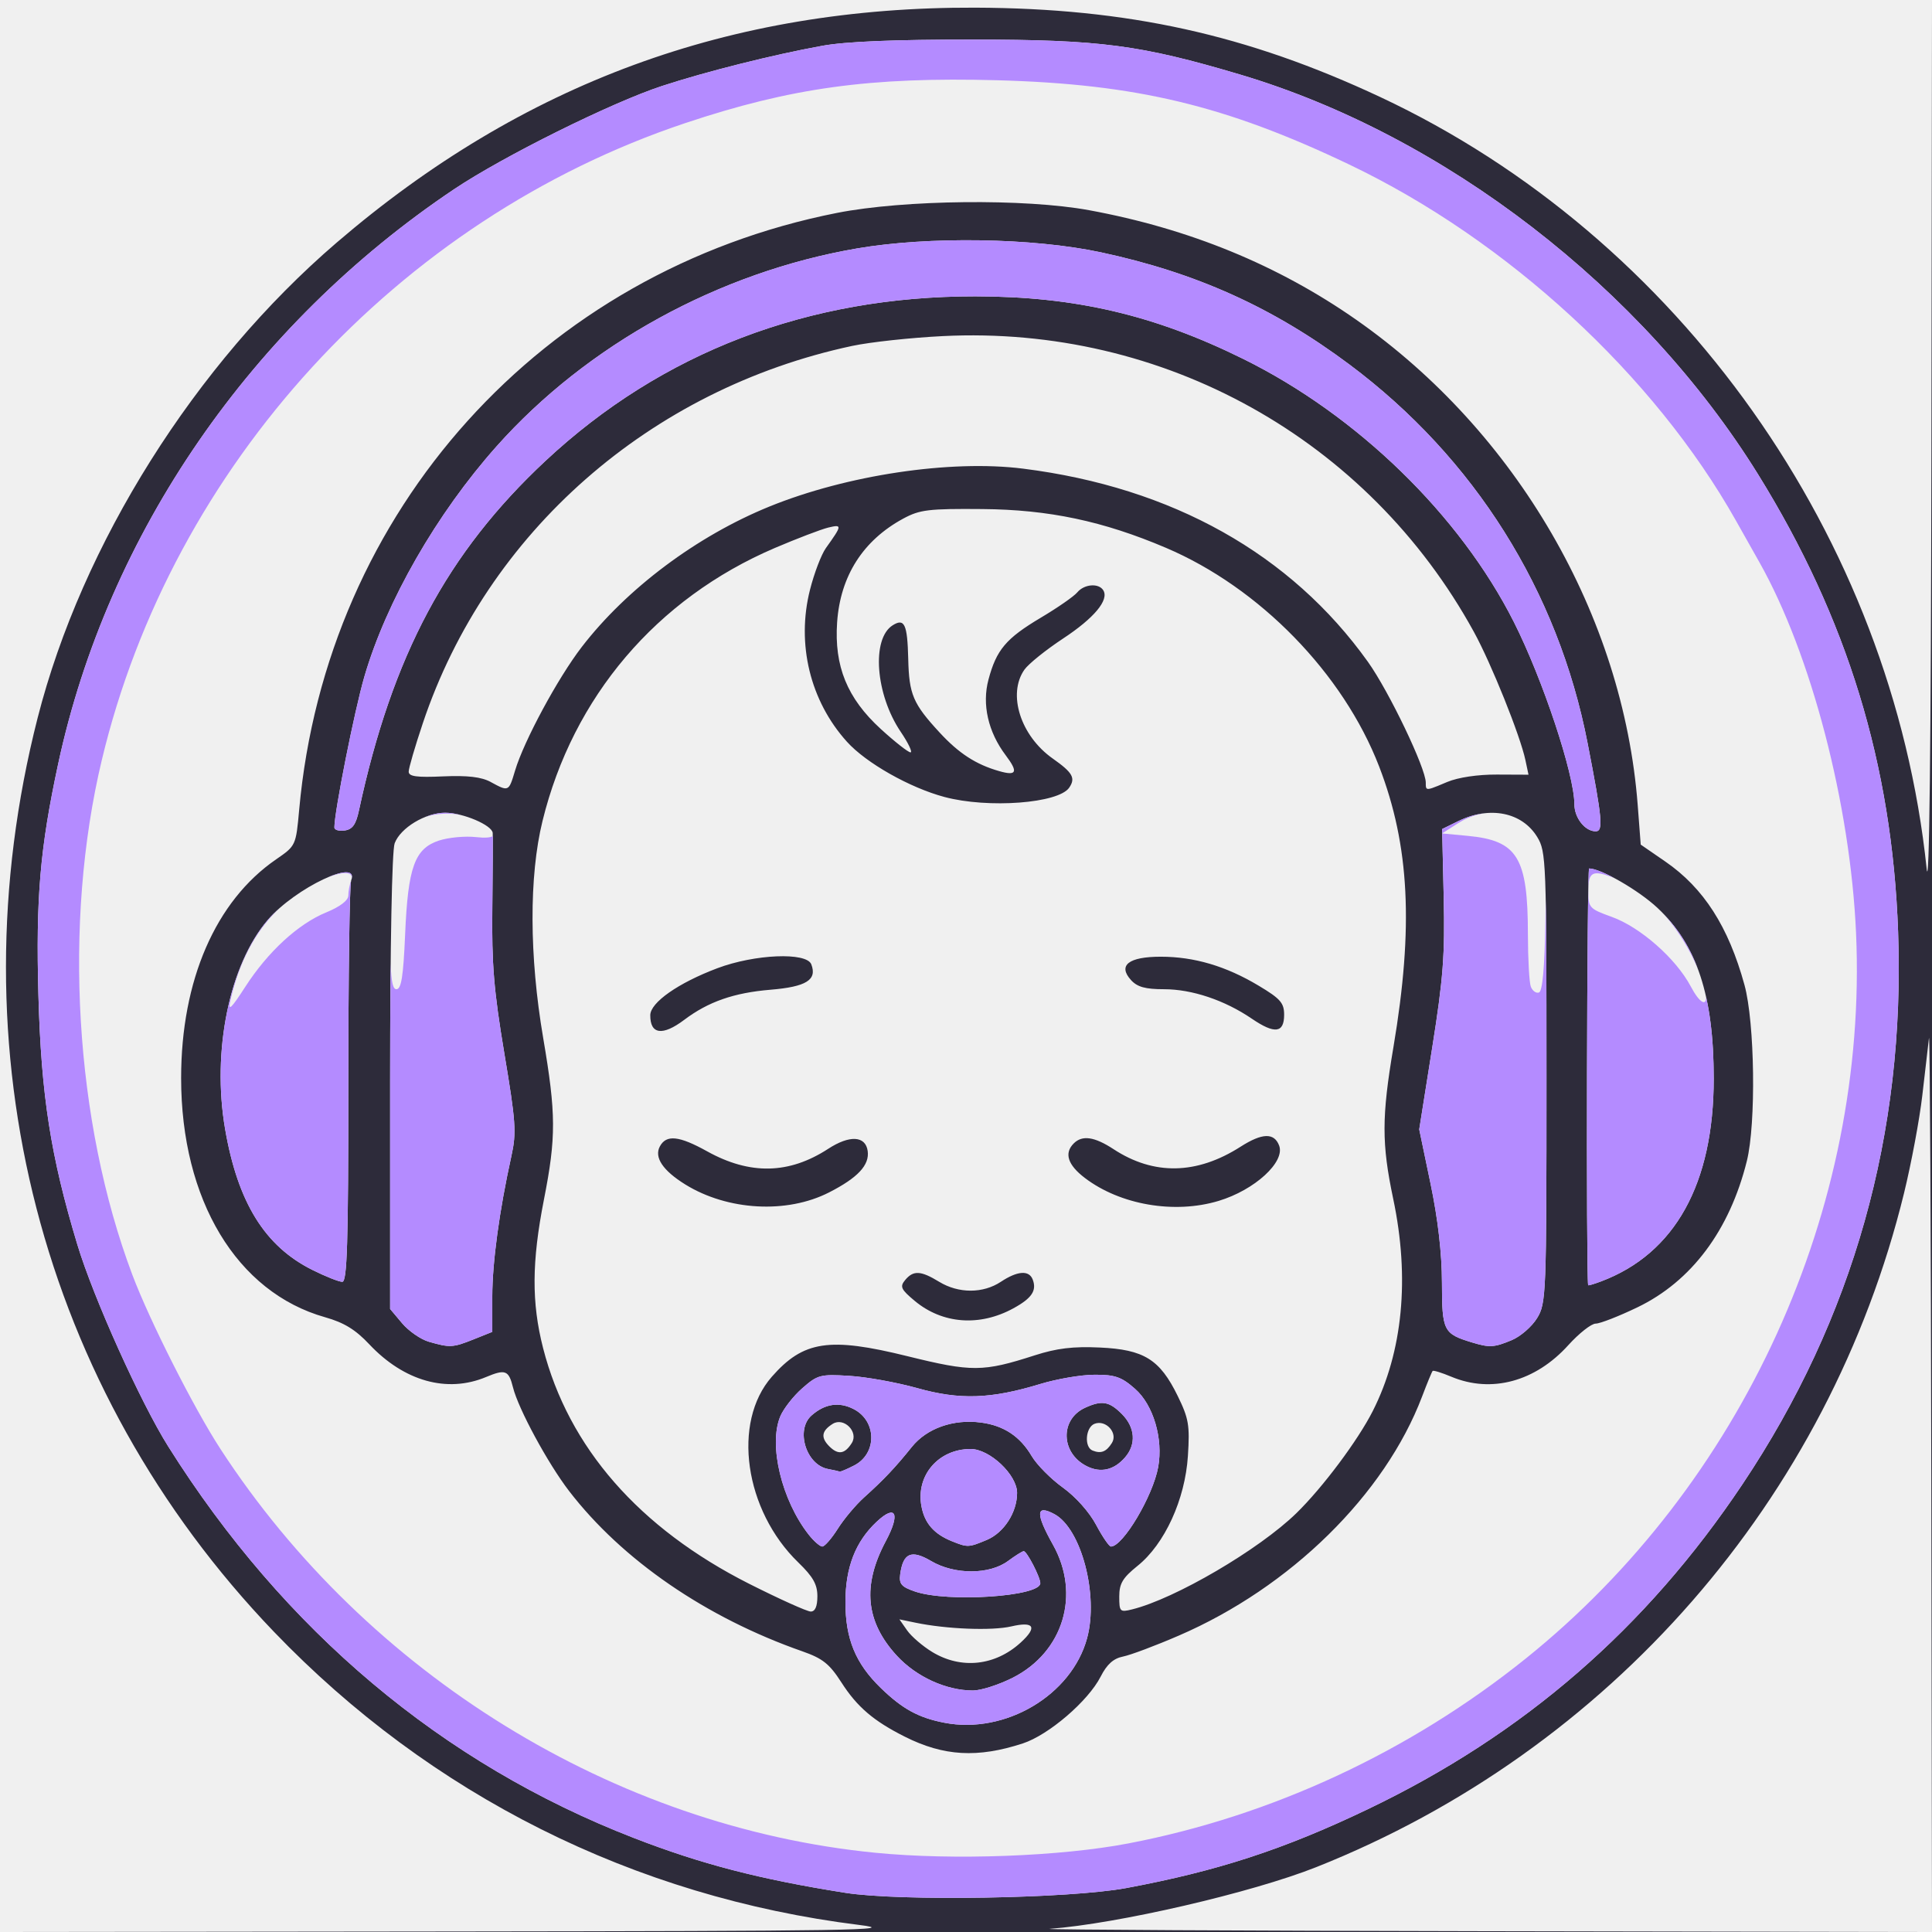
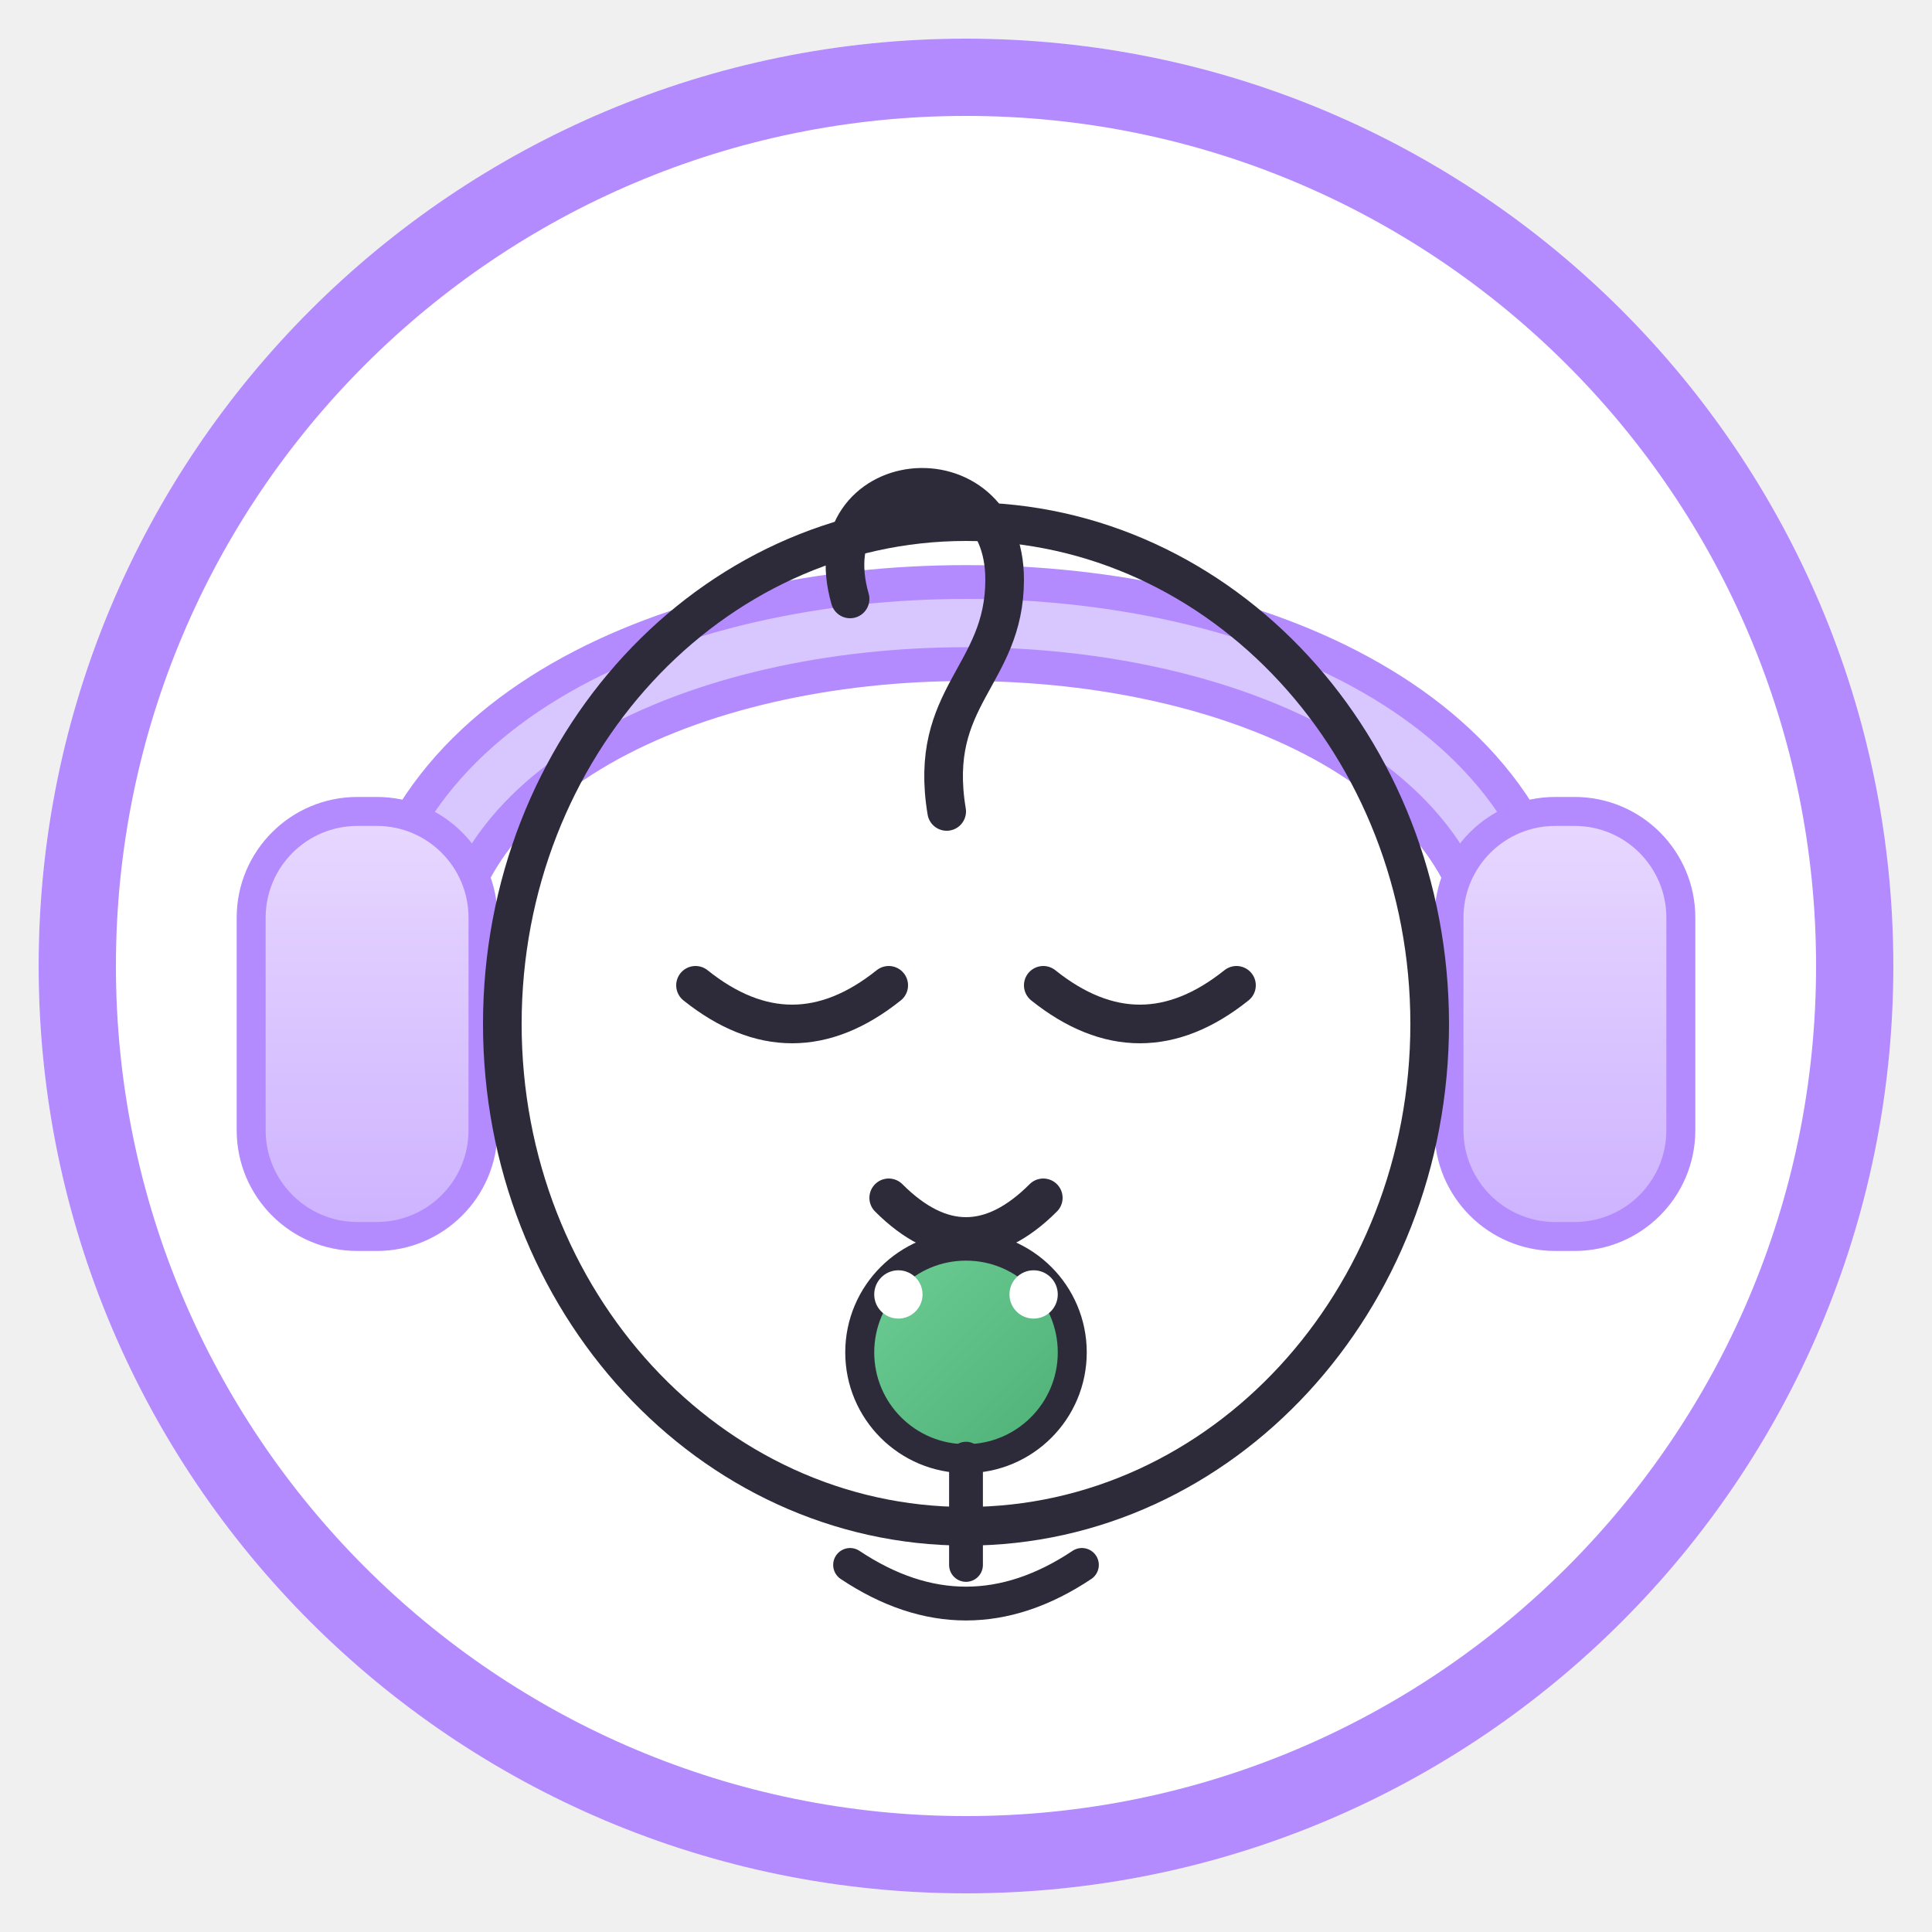
- <svg xmlns="http://www.w3.org/2000/svg" width="416" height="416" viewBox="0 0 416 416">
-   <g>
-     <path d="M 416.00 0.00 L 416.00 416.00 L 0.00 416.00 L 97.75 415.89 C183.12,415.80 194.17,415.62 185.00,414.48 C136.52,408.46 92.76,386.54 58.99,351.36 C8.71,298.97 -10.13,226.13 8.09,154.63 C17.65,117.12 41.99,78.42 72.50,52.23 C112.50,17.90 157.21,1.45 210.00,1.65 C242.81,1.78 268.46,7.44 297.17,20.88 C361.62,51.08 407.40,115.73 414.85,187.05 C415.42,192.49 415.78,160.72 415.87,97.75 L 416.00 0.00 ZM 182.00 407.56 C193.80,409.42 230.33,408.80 242.50,406.54 C262.16,402.87 276.41,398.23 294.50,389.57 C328.11,373.48 354.42,350.66 375.20,319.57 C399.05,283.90 410.27,244.03 408.70,200.55 C407.41,164.63 397.75,133.11 378.55,102.14 C353.68,62.04 311.04,29.13 266.98,16.04 C245.50,9.66 236.97,8.54 209.50,8.52 C192.61,8.51 182.07,8.94 177.00,9.87 C166.47,11.78 151.91,15.44 142.50,18.53 C131.64,22.10 108.41,33.63 97.84,40.70 C54.18,69.94 23.19,114.89 12.52,164.50 C8.61,182.69 7.70,193.38 8.27,214.29 C8.87,235.90 10.91,248.97 16.66,268.00 C20.13,279.48 30.27,301.98 36.24,311.48 C61.21,351.16 95.20,379.74 136.50,395.76 C150.99,401.38 163.58,404.65 182.00,407.56 ZM 220.22 375.40 C210.51,378.57 203.21,378.16 194.84,373.95 C188.10,370.57 184.55,367.53 181.17,362.26 C178.60,358.26 177.14,357.10 172.78,355.57 C152.00,348.30 133.97,335.91 122.53,321.04 C117.97,315.11 111.60,303.34 110.46,298.74 C109.54,295.03 108.82,294.76 104.64,296.51 C96.25,300.01 87.00,297.41 79.51,289.45 C76.54,286.29 74.07,284.78 70.00,283.63 C50.97,278.26 39.00,258.37 39.00,232.13 C39.00,211.09 46.42,194.00 59.45,185.04 C63.70,182.11 63.72,182.08 64.42,174.34 C70.26,109.89 116.68,58.39 180.24,45.84 C194.67,43.00 220.68,42.72 234.50,45.26 C256.06,49.23 275.18,57.07 292.04,68.86 C326.52,92.97 349.50,132.58 352.63,173.32 L 353.28 181.86 L 358.59 185.52 C366.83,191.20 372.17,199.51 375.62,212.07 C377.85,220.18 378.14,241.92 376.13,250.00 C372.42,264.92 364.20,275.91 352.54,281.51 C348.55,283.43 344.52,285.00 343.59,285.00 C342.65,285.00 340.00,287.09 337.69,289.64 C330.60,297.49 321.14,300.05 312.51,296.44 C310.46,295.58 308.65,295.02 308.48,295.19 C308.31,295.36 307.29,297.84 306.21,300.69 C298.18,321.84 277.83,341.83 253.77,352.20 C248.80,354.35 243.41,356.37 241.81,356.69 C239.75,357.10 238.35,358.35 237.00,361.00 C234.31,366.28 225.80,373.58 220.22,375.40 ZM 161.32 341.03 C167.83,344.31 173.79,347.00 174.57,347.00 C175.52,347.00 176.00,345.89 176.00,343.70 C176.00,341.16 175.07,339.51 171.91,336.45 C160.29,325.21 157.58,306.25 166.19,296.44 C172.99,288.69 178.56,287.85 195.41,292.02 C209.26,295.44 211.65,295.43 222.81,291.83 C227.54,290.31 231.06,289.88 236.81,290.15 C246.31,290.58 249.73,292.70 253.57,300.55 C255.96,305.43 256.21,306.89 255.78,313.50 C255.18,322.87 250.78,332.48 244.93,337.17 C241.73,339.75 241.00,340.97 241.00,343.78 C241.00,347.03 241.15,347.18 243.75,346.54 C253.00,344.26 271.12,333.65 279.16,325.80 C284.80,320.29 292.36,310.19 295.58,303.84 C302.06,291.06 303.59,275.19 299.98,258.10 C297.49,246.26 297.49,240.50 300.03,225.50 C304.40,199.61 303.51,182.03 296.96,165.05 C289.23,145.02 271.22,126.54 251.06,117.96 C237.53,112.20 225.80,109.72 211.50,109.61 C199.95,109.51 198.05,109.74 194.50,111.66 C185.83,116.35 180.94,124.02 180.25,133.99 C179.60,143.45 182.42,150.35 189.63,156.95 C192.67,159.73 195.56,162.00 196.05,162.00 C196.53,162.00 195.58,159.99 193.92,157.54 C188.51,149.51 187.61,137.54 192.21,134.64 C194.75,133.04 195.38,134.39 195.56,141.84 C195.74,149.53 196.58,151.51 202.31,157.72 C206.45,162.21 210.14,164.61 215.12,166.03 C218.93,167.13 219.29,166.26 216.55,162.63 C212.76,157.60 211.41,151.66 212.84,146.33 C214.55,139.91 216.62,137.46 224.08,133.02 C227.70,130.87 231.25,128.41 231.96,127.55 C233.45,125.76 236.57,125.50 237.56,127.10 C238.85,129.18 235.60,133.08 228.89,137.50 C225.19,139.94 221.45,142.95 220.58,144.19 C216.88,149.46 219.75,158.46 226.69,163.34 C230.98,166.37 231.63,167.52 230.23,169.59 C227.94,172.98 212.79,174.12 203.37,171.61 C195.91,169.62 186.50,164.30 182.37,159.72 C174.44,150.94 171.45,138.66 174.41,126.98 C175.31,123.42 176.85,119.38 177.84,118.00 C181.35,113.09 181.38,112.87 178.33,113.60 C176.78,113.98 171.60,115.96 166.84,117.99 C141.38,128.88 123.36,150.05 116.81,176.79 C113.90,188.66 113.95,205.88 116.96,223.50 C119.74,239.82 119.77,244.84 117.12,258.30 C114.49,271.70 114.44,280.48 116.93,290.24 C122.41,311.66 137.62,329.06 161.32,341.03 ZM 226.00 415.32 C225.93,415.32 225.90,415.33 225.90,415.33 C225.90,415.51 266.78,415.73 318.75,415.83 L 416.00 416.00 L 415.85 318.25 C415.77,265.50 415.55,223.45 415.36,223.45 C415.36,223.45 415.35,223.47 415.35,223.50 C415.16,225.15 414.51,230.73 413.91,235.90 C413.31,241.07 411.54,250.52 409.98,256.90 C393.85,322.79 346.65,376.91 283.40,402.04 C269.52,407.55 240.64,414.23 226.00,415.32 ZM 105.67 168.38 L 105.73 168.42 C107.59,169.43 108.54,169.94 109.18,169.68 C109.87,169.41 110.20,168.27 110.91,165.91 C112.82,159.52 120.13,145.97 125.27,139.30 C134.95,126.73 150.04,115.43 165.67,109.07 C182.36,102.28 204.68,98.94 220.30,100.91 C252.40,104.95 277.96,119.28 294.55,142.52 C299.09,148.89 307.00,165.40 307.00,168.52 L 307.00 168.61 C307.00,169.21 307.00,169.60 307.19,169.77 C307.55,170.09 308.55,169.67 311.39,168.47 L 311.63 168.37 C313.97,167.39 318.20,166.76 322.31,166.78 L 329.12 166.81 L 328.45 163.65 C327.33,158.38 321.11,142.89 317.36,136.06 C294.58,94.53 250.52,69.99 203.00,72.37 C196.12,72.71 187.35,73.66 183.50,74.48 C139.94,83.78 104.80,114.65 91.04,155.73 C89.37,160.71 88.00,165.40 88.00,166.15 C88.00,167.19 89.68,167.43 95.41,167.17 C100.70,166.94 103.64,167.29 105.67,168.38 ZM 72.00 178.17 C72.00,178.70 73.00,179.00 74.22,178.82 C75.90,178.58 76.64,177.54 77.29,174.50 C84.45,141.15 96.27,119.02 117.47,99.22 C142.50,75.85 174.05,63.77 210.00,63.81 C231.48,63.83 248.54,67.81 267.75,77.31 C292.25,89.42 314.34,110.90 325.97,133.93 C332.20,146.29 339.00,166.75 339.00,173.18 C339.00,176.09 341.29,179.00 343.58,179.00 C345.26,179.00 345.02,176.37 341.84,160.00 C335.46,127.20 317.47,98.59 290.58,78.50 C274.10,66.19 257.55,58.72 237.00,54.32 C222.40,51.20 199.93,50.85 184.50,53.50 C154.82,58.60 126.43,74.19 106.91,96.12 C94.01,110.60 83.18,129.48 78.45,145.72 C76.32,153.04 72.00,174.78 72.00,178.17 ZM 316.97 289.06 C320.72,290.20 321.73,290.14 325.51,288.56 C327.41,287.77 329.86,285.63 330.97,283.81 C332.93,280.61 332.99,278.89 332.99,232.00 C332.99,185.29 332.92,183.38 331.00,180.23 C327.74,174.88 320.79,173.49 314.01,176.80 L 310.52 178.51 L 310.86 193.22 C311.14,205.59 310.75,210.72 308.39,225.55 L 305.59 243.18 L 308.02 254.84 C309.61,262.44 310.47,269.86 310.48,276.16 C310.50,286.61 310.79,287.18 316.97,289.06 ZM 92.33 288.90 C96.86,290.21 97.51,290.18 101.98,288.39 L 106.00 286.78 L 106.00 279.14 C106.01,271.79 107.51,260.72 110.12,248.89 C111.23,243.86 111.06,241.53 108.59,226.79 C106.33,213.29 105.86,207.62 106.01,195.41 C106.10,187.21 106.14,179.99 106.09,179.36 C105.96,177.67 99.68,175.00 95.85,175.00 C91.60,175.01 86.24,178.24 84.98,181.57 C84.39,183.10 84.00,203.67 84.00,232.99 L 84.00 281.85 L 86.58 284.92 C88.00,286.60 90.59,288.40 92.33,288.90 ZM 341.96 276.73 C341.98,276.85 343.24,276.48 344.75,275.91 C360.66,269.92 369.00,254.89 369.00,232.24 C369.00,214.41 365.38,203.44 356.88,195.48 C352.82,191.68 344.69,187.00 342.17,187.00 C341.70,187.00 341.51,273.90 341.96,276.73 ZM 67.26 273.44 C70.08,274.85 72.98,276.00 73.70,276.00 C74.75,276.00 75.00,267.78 75.00,233.58 C75.00,210.25 75.27,190.45 75.61,189.58 C77.53,184.57 63.58,191.17 57.67,198.07 C49.38,207.76 45.58,226.36 48.47,243.11 C51.20,258.94 57.02,268.34 67.26,273.44 ZM 174.13 330.44 C175.24,331.85 176.56,333.00 177.06,333.00 C177.56,333.00 179.06,331.28 180.39,329.18 C181.71,327.08 184.26,324.04 186.05,322.43 C190.27,318.64 192.84,315.92 196.33,311.56 C199.58,307.52 205.30,305.51 211.27,306.31 C216.15,306.96 219.64,309.28 222.15,313.53 C223.25,315.40 226.27,318.44 228.85,320.30 C231.60,322.27 234.57,325.60 236.02,328.34 C237.38,330.90 238.82,333.00 239.21,333.00 C241.79,333.00 248.25,322.13 249.38,315.89 C250.49,309.78 248.34,302.50 244.39,299.04 C241.48,296.48 240.10,296.00 235.72,296.01 C232.85,296.01 227.57,296.91 224.00,298.00 C213.36,301.24 206.68,301.47 197.50,298.89 C193.10,297.66 186.52,296.47 182.87,296.25 C176.63,295.87 176.04,296.03 172.75,298.92 C170.82,300.61 168.69,303.35 168.00,305.00 C165.45,311.16 168.32,323.05 174.13,330.44 ZM 203.33 370.94 C216.45,373.49 230.76,365.01 234.08,352.71 C236.59,343.44 232.81,329.11 227.03,326.02 C223.03,323.88 222.94,325.86 226.73,332.62 C232.72,343.32 228.97,355.72 218.07,361.25 C215.08,362.76 211.23,364.00 209.50,364.00 C203.74,364.00 197.31,361.06 193.12,356.52 C186.37,349.19 185.62,341.41 190.73,331.84 C193.91,325.89 192.91,323.78 188.76,327.67 C184.19,331.96 182.04,337.50 182.04,345.00 C182.04,352.88 184.22,358.18 189.63,363.43 C194.28,367.95 197.75,369.86 203.33,370.94 ZM 262.39 258.58 C252.87,261.45 241.20,259.44 233.58,253.63 C229.90,250.82 229.09,248.31 231.20,246.20 C233.03,244.37 235.66,244.75 239.77,247.44 C248.44,253.12 257.69,252.94 267.12,246.91 C271.77,243.94 274.35,243.86 275.42,246.65 C276.78,250.19 270.16,256.24 262.39,258.58 ZM 178.50 256.76 C169.42,261.39 156.69,260.68 147.57,255.05 C142.72,252.04 140.82,249.21 142.08,246.85 C143.47,244.26 146.20,244.54 152.27,247.91 C161.48,253.02 169.89,252.85 178.32,247.37 C182.94,244.36 186.37,244.55 186.83,247.83 C187.26,250.86 184.70,253.60 178.50,256.76 ZM 205.02 331.88 C208.36,333.22 208.57,333.21 212.47,331.58 C216.17,330.03 219.00,325.65 219.00,321.45 C219.00,317.56 213.11,312.00 209.00,312.00 C202.06,312.00 197.16,317.71 198.41,324.35 C199.09,328.01 201.13,330.33 205.02,331.88 ZM 147.32 219.60 C142.66,223.11 139.98,222.74 140.02,218.58 C140.05,215.85 146.07,211.64 154.46,208.48 C162.53,205.44 173.67,204.98 174.69,207.64 C175.98,211.00 173.60,212.47 165.90,213.11 C158.04,213.76 152.50,215.69 147.32,219.60 ZM 276.50 218.50 C276.50,222.45 274.47,222.70 269.55,219.35 C263.70,215.36 256.66,213.00 250.64,213.00 C246.60,213.00 244.88,212.52 243.52,211.02 C240.65,207.85 243.02,206.00 249.94,206.00 C257.13,206.00 263.97,208.02 271.00,212.23 C275.70,215.04 276.50,215.95 276.50,218.50 ZM 197.00 342.68 C204.01,345.09 224.00,343.78 224.00,340.90 C224.00,339.60 221.11,334.00 220.43,334.00 C220.15,334.00 218.63,334.95 217.06,336.11 C213.04,339.09 205.52,339.09 200.50,336.13 C196.23,333.61 194.45,334.38 193.83,338.99 C193.56,341.06 194.09,341.68 197.00,342.68 ZM 218.20 281.71 C210.93,285.69 202.92,285.08 196.96,280.11 C193.99,277.63 193.72,277.04 194.89,275.63 C196.66,273.49 198.25,273.57 202.23,276.00 C206.40,278.54 211.67,278.54 215.50,276.00 C219.08,273.63 221.57,273.45 222.36,275.50 C223.28,277.89 222.17,279.54 218.20,281.71 ZM 183.93 315.54 C182.37,316.34 180.96,316.94 180.80,316.86 C180.63,316.79 179.49,316.53 178.26,316.30 C173.55,315.39 171.25,307.85 174.75,304.77 C177.63,302.24 180.68,301.79 183.82,303.41 C188.82,305.99 188.88,312.98 183.93,315.54 ZM 242.25 313.80 C239.88,316.55 237.00,317.21 234.00,315.70 C228.38,312.87 228.19,305.60 233.66,303.11 C237.26,301.47 238.82,301.73 241.55,304.45 C244.43,307.34 244.70,310.97 242.25,313.80 ZM 200.75 355.72 C206.96,359.48 214.26,358.70 219.75,353.70 C223.43,350.35 222.69,349.05 217.75,350.20 C213.57,351.17 203.79,350.79 197.08,349.39 L 193.66 348.68 L 195.33 351.07 C196.25,352.38 198.69,354.47 200.75,355.72 ZM 178.57 311.43 C180.47,313.32 181.90,313.11 183.41,310.71 C184.92,308.31 181.69,305.08 179.29,306.59 C176.89,308.10 176.68,309.53 178.57,311.43 ZM 235.25 312.33 C237.06,313.06 238.22,312.61 239.41,310.71 C240.77,308.56 238.13,305.63 235.68,306.57 C233.73,307.32 233.41,311.60 235.25,312.33 Z" fill="#2D2B3A" />
-     <path d="M 182.00 407.56 C163.58,404.65 150.99,401.38 136.50,395.76 C95.20,379.74 61.21,351.16 36.24,311.48 C30.27,301.98 20.13,279.48 16.66,268.00 C10.91,248.97 8.87,235.90 8.27,214.29 C7.70,193.38 8.61,182.69 12.52,164.50 C23.19,114.89 54.18,69.94 97.84,40.70 C108.41,33.63 131.64,22.10 142.50,18.53 C151.91,15.44 166.47,11.78 177.00,9.87 C182.07,8.94 192.61,8.51 209.50,8.52 C236.97,8.54 245.50,9.66 266.98,16.04 C311.04,29.13 353.68,62.04 378.55,102.14 C397.75,133.11 407.41,164.63 408.70,200.55 C410.27,244.03 399.05,283.90 375.20,319.57 C354.42,350.66 328.11,373.48 294.50,389.57 C276.41,398.23 262.16,402.87 242.50,406.54 C230.33,408.80 193.80,409.42 182.00,407.56 ZM 188.50 398.94 C205.25,400.59 228.36,399.73 243.00,396.92 C273.85,391.00 303.58,377.16 328.50,357.14 C375.25,319.58 402.25,260.31 399.65,200.97 C398.43,173.22 389.98,140.80 378.80,121.00 C377.09,117.97 374.84,113.98 373.80,112.13 C356.14,80.76 324.59,51.70 290.53,35.43 C263.86,22.70 244.67,18.10 214.78,17.28 C187.39,16.54 170.35,18.88 147.48,26.53 C85.67,47.21 37.06,100.28 21.93,163.62 C13.53,198.74 16.07,241.48 28.50,274.50 C32.24,284.42 41.73,303.18 47.47,312.00 C79.07,360.57 132.38,393.43 188.50,398.94 ZM 72.00 178.17 C72.00,174.78 76.32,153.04 78.45,145.72 C83.18,129.48 94.01,110.60 106.91,96.12 C126.43,74.19 154.82,58.60 184.50,53.50 C199.93,50.85 222.40,51.20 237.00,54.32 C257.55,58.72 274.10,66.19 290.58,78.50 C317.47,98.59 335.46,127.20 341.84,160.00 C345.02,176.37 345.26,179.00 343.58,179.00 C341.29,179.00 339.00,176.09 339.00,173.18 C339.00,166.75 332.20,146.29 325.97,133.93 C314.34,110.90 292.25,89.42 267.75,77.31 C248.54,67.81 231.48,63.83 210.00,63.81 C174.05,63.77 142.50,75.85 117.47,99.22 C96.27,119.02 84.45,141.15 77.29,174.50 C76.64,177.54 75.90,178.58 74.22,178.82 C73.00,179.00 72.00,178.70 72.00,178.17 ZM 92.33 288.90 C90.59,288.40 88.00,286.60 86.58,284.92 L 84.00 281.85 L 84.00 232.99 C84.00,223.47 84.04,214.88 84.12,207.55 C84.28,211.73 84.65,213.00 85.36,213.00 C86.41,213.00 86.84,210.26 87.23,201.25 C87.84,186.71 89.28,182.72 94.52,180.99 C96.57,180.32 100.17,179.98 102.54,180.25 C104.40,180.46 105.59,180.36 106.11,180.04 C106.13,182.11 106.09,188.40 106.01,195.41 C105.86,207.62 106.33,213.29 108.59,226.79 C111.06,241.53 111.23,243.86 110.12,248.89 C107.51,260.72 106.01,271.79 106.00,279.14 L 106.00 286.78 L 101.98 288.39 C97.51,290.18 96.86,290.21 92.33,288.90 ZM 316.97 289.06 C310.79,287.18 310.50,286.61 310.48,276.16 C310.47,269.86 309.61,262.44 308.02,254.84 L 305.59 243.18 L 308.39 225.55 C310.75,210.72 311.14,205.59 310.86,193.22 L 310.54 179.46 L 316.05 179.98 C326.76,180.99 328.98,184.62 328.99,201.17 C329.00,206.49 329.28,211.57 329.62,212.46 C329.97,213.35 330.75,213.92 331.37,213.71 C332.13,213.46 332.59,208.38 332.76,198.42 C332.79,196.68 332.81,195.13 332.83,193.75 C332.98,201.00 332.99,212.66 332.99,232.00 C332.99,278.89 332.93,280.61 330.97,283.81 C329.86,285.63 327.41,287.77 325.51,288.56 C321.73,290.14 320.72,290.20 316.97,289.06 ZM 67.26 273.44 C57.02,268.34 51.20,258.94 48.47,243.11 C45.58,226.36 49.38,207.76 57.67,198.07 C58.38,197.24 59.22,196.41 60.12,195.60 C55.00,200.48 51.50,207.10 49.60,215.50 C49.07,217.86 49.75,217.22 52.80,212.50 C57.70,204.91 64.19,198.94 70.26,196.45 C73.23,195.23 74.99,193.88 75.00,192.83 C75.00,191.91 75.27,190.45 75.61,189.58 C75.27,190.45 75.00,210.25 75.00,233.58 C75.00,267.78 74.75,276.00 73.70,276.00 C72.98,276.00 70.08,274.85 67.26,273.44 ZM 341.96 276.73 C341.51,273.90 341.70,187.00 342.17,187.00 C343.23,187.00 345.28,187.83 347.59,189.07 C342.88,187.19 342.00,187.74 342.00,191.80 C342.00,195.46 342.19,195.67 347.01,197.41 C353.18,199.62 360.86,206.38 364.05,212.39 C366.00,216.07 367.42,216.65 367.36,214.66 C368.48,219.67 369.00,225.46 369.00,232.24 C369.00,254.89 360.66,269.92 344.75,275.91 C343.24,276.48 341.98,276.85 341.96,276.73 ZM 174.13 330.44 C168.32,323.05 165.45,311.16 168.00,305.00 C168.69,303.35 170.82,300.61 172.75,298.92 C176.04,296.03 176.63,295.87 182.87,296.25 C186.52,296.47 193.10,297.66 197.50,298.89 C206.68,301.47 213.36,301.24 224.00,298.00 C227.57,296.91 232.85,296.01 235.72,296.01 C240.10,296.00 241.48,296.48 244.39,299.04 C248.34,302.50 250.49,309.78 249.38,315.89 C248.25,322.13 241.79,333.00 239.21,333.00 C238.82,333.00 237.38,330.90 236.02,328.34 C234.57,325.60 231.60,322.27 228.85,320.30 C226.27,318.44 223.25,315.40 222.15,313.53 C219.64,309.28 216.15,306.96 211.27,306.31 C205.30,305.51 199.58,307.52 196.33,311.56 C192.84,315.92 190.27,318.64 186.05,322.43 C184.26,324.04 181.71,327.08 180.39,329.18 C179.06,331.28 177.56,333.00 177.06,333.00 C176.56,333.00 175.24,331.85 174.13,330.44 ZM 203.33 370.94 C197.75,369.86 194.28,367.95 189.63,363.43 C184.22,358.18 182.04,352.88 182.04,345.00 C182.04,337.50 184.19,331.96 188.76,327.67 C192.91,323.78 193.91,325.89 190.73,331.84 C185.62,341.41 186.37,349.19 193.12,356.52 C197.31,361.06 203.74,364.00 209.50,364.00 C211.23,364.00 215.08,362.76 218.07,361.25 C228.97,355.72 232.72,343.32 226.73,332.62 C222.94,325.86 223.03,323.88 227.03,326.02 C232.81,329.11 236.59,343.44 234.08,352.71 C230.76,365.01 216.45,373.49 203.33,370.94 ZM 205.02 331.88 C201.13,330.33 199.09,328.01 198.41,324.35 C197.16,317.71 202.06,312.00 209.00,312.00 C213.11,312.00 219.00,317.56 219.00,321.45 C219.00,325.65 216.17,330.03 212.47,331.58 C208.57,333.21 208.36,333.22 205.02,331.88 ZM 197.00 342.68 C194.09,341.68 193.56,341.06 193.83,338.99 C194.45,334.38 196.23,333.61 200.50,336.13 C205.52,339.09 213.04,339.09 217.06,336.11 C218.63,334.95 220.15,334.00 220.43,334.00 C221.11,334.00 224.00,339.60 224.00,340.90 C224.00,343.78 204.01,345.09 197.00,342.68 ZM 183.93 315.54 C188.88,312.98 188.82,305.99 183.82,303.41 C180.68,301.79 177.63,302.24 174.75,304.77 C171.25,307.85 173.55,315.39 178.26,316.30 C179.49,316.53 180.63,316.79 180.80,316.86 C180.96,316.94 182.37,316.34 183.93,315.54 ZM 242.25 313.80 C244.70,310.97 244.43,307.34 241.55,304.45 C238.82,301.73 237.26,301.47 233.66,303.11 C228.19,305.60 228.38,312.87 234.00,315.70 C237.00,317.21 239.88,316.55 242.25,313.80 ZM 310.54 179.43 L 310.52 178.51 L 314.01 176.80 C315.96,175.85 317.93,175.28 319.81,175.09 C317.85,175.34 315.87,176.05 314.00,177.23 ZM 365.65 208.77 C363.81,204.35 361.29,200.30 358.38,196.98 C361.54,200.31 363.94,204.16 365.65,208.77 ZM 99.18 175.48 C96.60,174.97 93.92,175.15 91.58,175.91 C93.00,175.34 94.48,175.01 95.85,175.00 C96.84,175.00 98.00,175.18 99.18,175.48 ZM 70.44 188.97 C73.98,187.43 76.50,187.26 75.61,189.58 C76.35,187.65 74.04,187.53 70.44,188.97 Z" fill="#B48BFF" />
-     <path d="M 0.00 208.00 L 0.00 0.00 L 208.00 0.00 L 416.00 0.00 L 415.87 97.75 C415.78,160.72 415.42,192.49 414.85,187.05 C407.40,115.73 361.62,51.08 297.17,20.88 C268.46,7.44 242.81,1.78 210.00,1.65 C157.21,1.45 112.50,17.90 72.50,52.23 C41.99,78.42 17.65,117.12 8.09,154.63 C-10.13,226.13 8.71,298.97 58.99,351.36 C92.76,386.54 136.52,408.46 185.00,414.48 C194.17,415.62 183.12,415.80 97.75,415.89 L 0.00 416.00 L 0.00 208.00 ZM 226.00 415.32 C240.64,414.23 269.52,407.55 283.40,402.04 C346.65,376.91 393.85,322.79 409.98,256.90 C411.54,250.52 413.31,241.07 413.91,235.90 C414.51,230.73 415.16,225.15 415.35,223.50 C415.54,221.85 415.77,264.49 415.85,318.25 L 416.00 416.00 L 318.75 415.83 C265.26,415.73 223.52,415.50 226.00,415.32 ZM 188.50 398.94 C132.38,393.43 79.07,360.57 47.47,312.00 C41.73,303.18 32.24,284.42 28.50,274.50 C16.07,241.48 13.53,198.74 21.93,163.62 C37.06,100.28 85.67,47.21 147.48,26.53 C170.35,18.88 187.39,16.54 214.78,17.28 C244.67,18.10 263.86,22.70 290.53,35.43 C324.59,51.70 356.14,80.76 373.80,112.13 C374.84,113.98 377.09,117.97 378.80,121.00 C389.98,140.80 398.43,173.22 399.65,200.97 C402.25,260.31 375.25,319.58 328.50,357.14 C303.58,377.16 273.85,391.00 243.00,396.92 C228.36,399.73 205.25,400.59 188.50,398.94 ZM 220.22 375.40 C225.80,373.58 234.31,366.28 237.00,361.00 C238.35,358.35 239.75,357.10 241.81,356.69 C243.41,356.37 248.80,354.35 253.77,352.20 C277.83,341.83 298.18,321.84 306.21,300.69 C307.29,297.84 308.31,295.36 308.48,295.19 C308.65,295.02 310.46,295.58 312.51,296.44 C321.14,300.05 330.60,297.49 337.69,289.64 C340.00,287.09 342.65,285.00 343.59,285.00 C344.52,285.00 348.55,283.43 352.54,281.51 C364.20,275.91 372.42,264.92 376.13,250.00 C378.14,241.92 377.85,220.18 375.62,212.07 C372.17,199.51 366.83,191.20 358.59,185.52 L 353.28 181.86 L 352.63 173.32 C349.50,132.58 326.52,92.97 292.04,68.86 C275.18,57.07 256.06,49.23 234.50,45.26 C220.68,42.72 194.67,43.00 180.24,45.84 C116.68,58.39 70.26,109.89 64.42,174.34 C63.72,182.08 63.70,182.11 59.45,185.04 C46.42,194.00 39.00,211.09 39.00,232.13 C39.00,258.37 50.97,278.26 70.00,283.63 C74.07,284.78 76.54,286.29 79.51,289.45 C87.00,297.41 96.25,300.01 104.64,296.51 C108.82,294.76 109.54,295.03 110.46,298.74 C111.60,303.34 117.97,315.11 122.53,321.04 C133.97,335.91 152.00,348.30 172.78,355.57 C177.14,357.10 178.60,358.26 181.17,362.26 C184.55,367.53 188.10,370.57 194.84,373.95 C203.21,378.16 210.51,378.57 220.22,375.40 ZM 200.75 355.72 C198.69,354.47 196.25,352.38 195.33,351.07 L 193.66 348.68 L 197.08 349.39 C203.79,350.79 213.57,351.17 217.75,350.20 C222.69,349.05 223.43,350.35 219.75,353.70 C214.26,358.70 206.96,359.48 200.75,355.72 ZM 161.32 341.03 C137.62,329.06 122.41,311.66 116.93,290.24 C114.44,280.48 114.49,271.70 117.12,258.30 C119.77,244.84 119.74,239.82 116.96,223.50 C113.95,205.88 113.90,188.66 116.81,176.79 C123.36,150.05 141.38,128.88 166.84,117.99 C171.60,115.96 176.78,113.98 178.33,113.60 C181.38,112.87 181.35,113.09 177.84,118.00 C176.85,119.38 175.31,123.42 174.41,126.98 C171.45,138.66 174.44,150.94 182.37,159.72 C186.50,164.30 195.91,169.62 203.37,171.61 C212.79,174.12 227.94,172.98 230.23,169.59 C231.63,167.52 230.98,166.37 226.69,163.34 C219.75,158.46 216.88,149.46 220.58,144.19 C221.45,142.95 225.19,139.94 228.89,137.50 C235.60,133.08 238.85,129.18 237.56,127.10 C236.57,125.50 233.45,125.76 231.96,127.55 C231.25,128.41 227.70,130.87 224.08,133.02 C216.62,137.46 214.55,139.91 212.84,146.33 C211.41,151.66 212.76,157.60 216.55,162.63 C219.29,166.26 218.93,167.13 215.12,166.03 C210.14,164.61 206.45,162.21 202.31,157.72 C196.58,151.51 195.74,149.53 195.56,141.84 C195.38,134.39 194.75,133.04 192.21,134.64 C187.61,137.54 188.51,149.51 193.92,157.54 C195.58,159.99 196.53,162.00 196.05,162.00 C195.56,162.00 192.67,159.73 189.63,156.95 C182.42,150.35 179.60,143.45 180.25,133.99 C180.94,124.02 185.83,116.35 194.50,111.66 C198.05,109.74 199.95,109.51 211.50,109.61 C225.80,109.72 237.53,112.20 251.06,117.96 C271.22,126.54 289.23,145.02 296.96,165.05 C303.51,182.03 304.40,199.61 300.03,225.50 C297.49,240.50 297.49,246.26 299.98,258.10 C303.59,275.19 302.06,291.06 295.58,303.84 C292.36,310.19 284.80,320.29 279.16,325.80 C271.12,333.65 253.00,344.26 243.75,346.54 C241.15,347.18 241.00,347.03 241.00,343.78 C241.00,340.97 241.73,339.75 244.93,337.17 C250.78,332.48 255.18,322.87 255.78,313.50 C256.21,306.89 255.96,305.43 253.57,300.55 C249.73,292.70 246.31,290.58 236.81,290.15 C231.06,289.88 227.54,290.31 222.81,291.83 C211.65,295.43 209.26,295.44 195.41,292.02 C178.56,287.85 172.99,288.69 166.19,296.44 C157.58,306.25 160.29,325.21 171.91,336.45 C175.07,339.51 176.00,341.16 176.00,343.70 C176.00,345.89 175.52,347.00 174.57,347.00 C173.79,347.00 167.83,344.31 161.32,341.03 ZM 218.20 281.71 C222.17,279.54 223.28,277.89 222.36,275.50 C221.57,273.45 219.08,273.63 215.50,276.00 C211.67,278.54 206.40,278.54 202.23,276.00 C198.25,273.57 196.66,273.49 194.89,275.63 C193.72,277.04 193.99,277.63 196.96,280.11 C202.92,285.08 210.93,285.69 218.20,281.71 ZM 178.50 256.76 C184.70,253.60 187.26,250.86 186.83,247.83 C186.37,244.55 182.94,244.36 178.32,247.37 C169.89,252.85 161.48,253.02 152.27,247.91 C146.20,244.54 143.47,244.26 142.08,246.85 C140.82,249.21 142.72,252.04 147.57,255.05 C156.69,260.68 169.42,261.39 178.50,256.76 ZM 262.39 258.58 C270.16,256.24 276.78,250.19 275.42,246.65 C274.35,243.86 271.77,243.94 267.12,246.91 C257.69,252.94 248.44,253.12 239.77,247.44 C235.66,244.75 233.03,244.37 231.20,246.20 C229.09,248.31 229.90,250.82 233.58,253.63 C241.20,259.44 252.87,261.45 262.39,258.58 ZM 147.32 219.60 C152.50,215.69 158.04,213.76 165.90,213.11 C173.60,212.47 175.98,211.00 174.69,207.64 C173.67,204.98 162.53,205.44 154.46,208.48 C146.07,211.64 140.05,215.85 140.02,218.58 C139.98,222.74 142.66,223.11 147.32,219.60 ZM 276.50 218.50 C276.50,215.95 275.70,215.04 271.00,212.23 C263.97,208.02 257.13,206.00 249.94,206.00 C243.02,206.00 240.65,207.85 243.52,211.02 C244.88,212.52 246.60,213.00 250.64,213.00 C256.66,213.00 263.70,215.36 269.55,219.35 C274.47,222.70 276.50,222.45 276.50,218.50 ZM 178.57 311.43 C176.68,309.53 176.89,308.10 179.29,306.59 C181.69,305.08 184.92,308.31 183.41,310.71 C181.90,313.11 180.47,313.32 178.57,311.43 ZM 235.25 312.33 C233.41,311.60 233.73,307.32 235.68,306.57 C238.13,305.63 240.77,308.56 239.41,310.71 C238.22,312.61 237.06,313.06 235.25,312.33 ZM 49.60 215.50 C52.19,204.05 57.75,195.90 66.37,190.96 C72.12,187.66 76.60,187.00 75.61,189.58 C75.27,190.45 75.00,191.91 75.00,192.83 C74.99,193.88 73.23,195.23 70.26,196.45 C64.19,198.94 57.70,204.91 52.80,212.50 C49.75,217.22 49.07,217.86 49.60,215.50 ZM 364.05 212.39 C360.86,206.38 353.18,199.62 347.01,197.41 C342.19,195.67 342.00,195.46 342.00,191.80 C342.00,187.50 342.99,187.13 348.47,189.42 C355.87,192.52 362.98,201.02 366.50,211.00 C368.48,216.61 366.80,217.57 364.05,212.39 ZM 329.62 212.46 C329.28,211.57 329.00,206.49 328.99,201.17 C328.98,184.62 326.76,180.99 316.05,179.98 L 310.50 179.46 L 314.00 177.23 C320.14,173.33 327.58,174.64 331.01,180.23 C332.82,183.18 333.00,184.96 332.76,198.42 C332.59,208.38 332.13,213.46 331.37,213.71 C330.75,213.92 329.97,213.35 329.62,212.46 ZM 84.00 198.57 C84.00,190.63 84.44,182.98 84.98,181.57 C87.13,175.90 95.86,173.42 102.52,176.58 C107.70,179.04 107.71,180.83 102.54,180.25 C100.17,179.98 96.57,180.32 94.52,180.99 C89.28,182.72 87.84,186.71 87.23,201.25 C86.84,210.26 86.41,213.00 85.36,213.00 C84.28,213.00 84.00,210.08 84.00,198.57 ZM 105.67 168.38 C103.64,167.29 100.70,166.94 95.41,167.17 C89.68,167.43 88.00,167.19 88.00,166.15 C88.00,165.40 89.37,160.71 91.04,155.73 C104.80,114.65 139.94,83.78 183.50,74.48 C187.35,73.66 196.12,72.71 203.00,72.37 C250.52,69.99 294.58,94.53 317.36,136.06 C321.11,142.89 327.33,158.38 328.45,163.65 L 329.12 166.81 L 322.31 166.78 C318.20,166.76 313.97,167.39 311.63,168.37 C306.92,170.35 307.00,170.35 307.00,168.52 C307.00,165.40 299.09,148.89 294.55,142.52 C277.96,119.28 252.40,104.95 220.30,100.91 C204.68,98.94 182.36,102.28 165.67,109.07 C150.04,115.43 134.95,126.73 125.27,139.30 C120.13,145.97 112.82,159.52 110.91,165.91 C109.53,170.51 109.56,170.49 105.67,168.38 Z" fill="none" />
-   </g>
+ <svg xmlns="http://www.w3.org/2000/svg" viewBox="0 0 200 200" width="200" height="200">
+   <defs>
+     <linearGradient id="headphoneGrad" x1="0%" y1="0%" x2="0%" y2="100%">
+       <stop offset="0%" stop-color="#E8D8FF" />
+       <stop offset="100%" stop-color="#CDB2FF" />
+     </linearGradient>
+     <linearGradient id="pacifierGrad" x1="0%" y1="0%" x2="100%" y2="100%">
+       <stop offset="0%" stop-color="#6FCF97" />
+       <stop offset="100%" stop-color="#4CAF74" />
+     </linearGradient>
+   </defs>
+   <circle cx="100" cy="100" r="96" fill="#FFFFFF" />
+   <circle cx="100" cy="100" r="92" fill="none" stroke="#B48BFF" stroke-width="8" />
+   <path d="M 42 102 C 42 52 158 52 158 102" fill="none" stroke="#B48BFF" stroke-width="12" stroke-linecap="round" />
+   <path d="M 42 102 C 42 52 158 52 158 102" fill="none" stroke="#D8C6FF" stroke-width="5" stroke-linecap="round" />
+   <rect x="26" y="84" width="24" height="44" rx="11" fill="url(#headphoneGrad)" stroke="#B48BFF" stroke-width="3" />
+   <rect x="150" y="84" width="24" height="44" rx="11" fill="url(#headphoneGrad)" stroke="#B48BFF" stroke-width="3" />
+   <ellipse cx="100" cy="106" rx="48" ry="52" fill="none" stroke="#2D2B3A" stroke-width="4" />
+   <path d="M 88 62 C 84 48 104 46 104 60 C 104 70 96 72 98 84" fill="none" stroke="#2D2B3A" stroke-width="4" stroke-linecap="round" />
+   <path d="M 72 102 Q 82 110 92 102" fill="none" stroke="#2D2B3A" stroke-width="4" stroke-linecap="round" />
+   <path d="M 108 102 Q 118 110 128 102" fill="none" stroke="#2D2B3A" stroke-width="4" stroke-linecap="round" />
+   <path d="M 92 124 Q 100 132 108 124" fill="none" stroke="#2D2B3A" stroke-width="4" stroke-linecap="round" />
+   <circle cx="100" cy="140" r="11" fill="url(#pacifierGrad)" stroke="#2D2B3A" stroke-width="3" />
+   <circle cx="93" cy="134" r="2.5" fill="#FFFFFF" />
+   <circle cx="107" cy="134" r="2.5" fill="#FFFFFF" />
+   <path d="M 100 151 L 100 162" fill="none" stroke="#2D2B3A" stroke-width="3.5" stroke-linecap="round" />
+   <path d="M 88 162 Q 100 170 112 162" fill="none" stroke="#2D2B3A" stroke-width="3.5" stroke-linecap="round" />
</svg>
